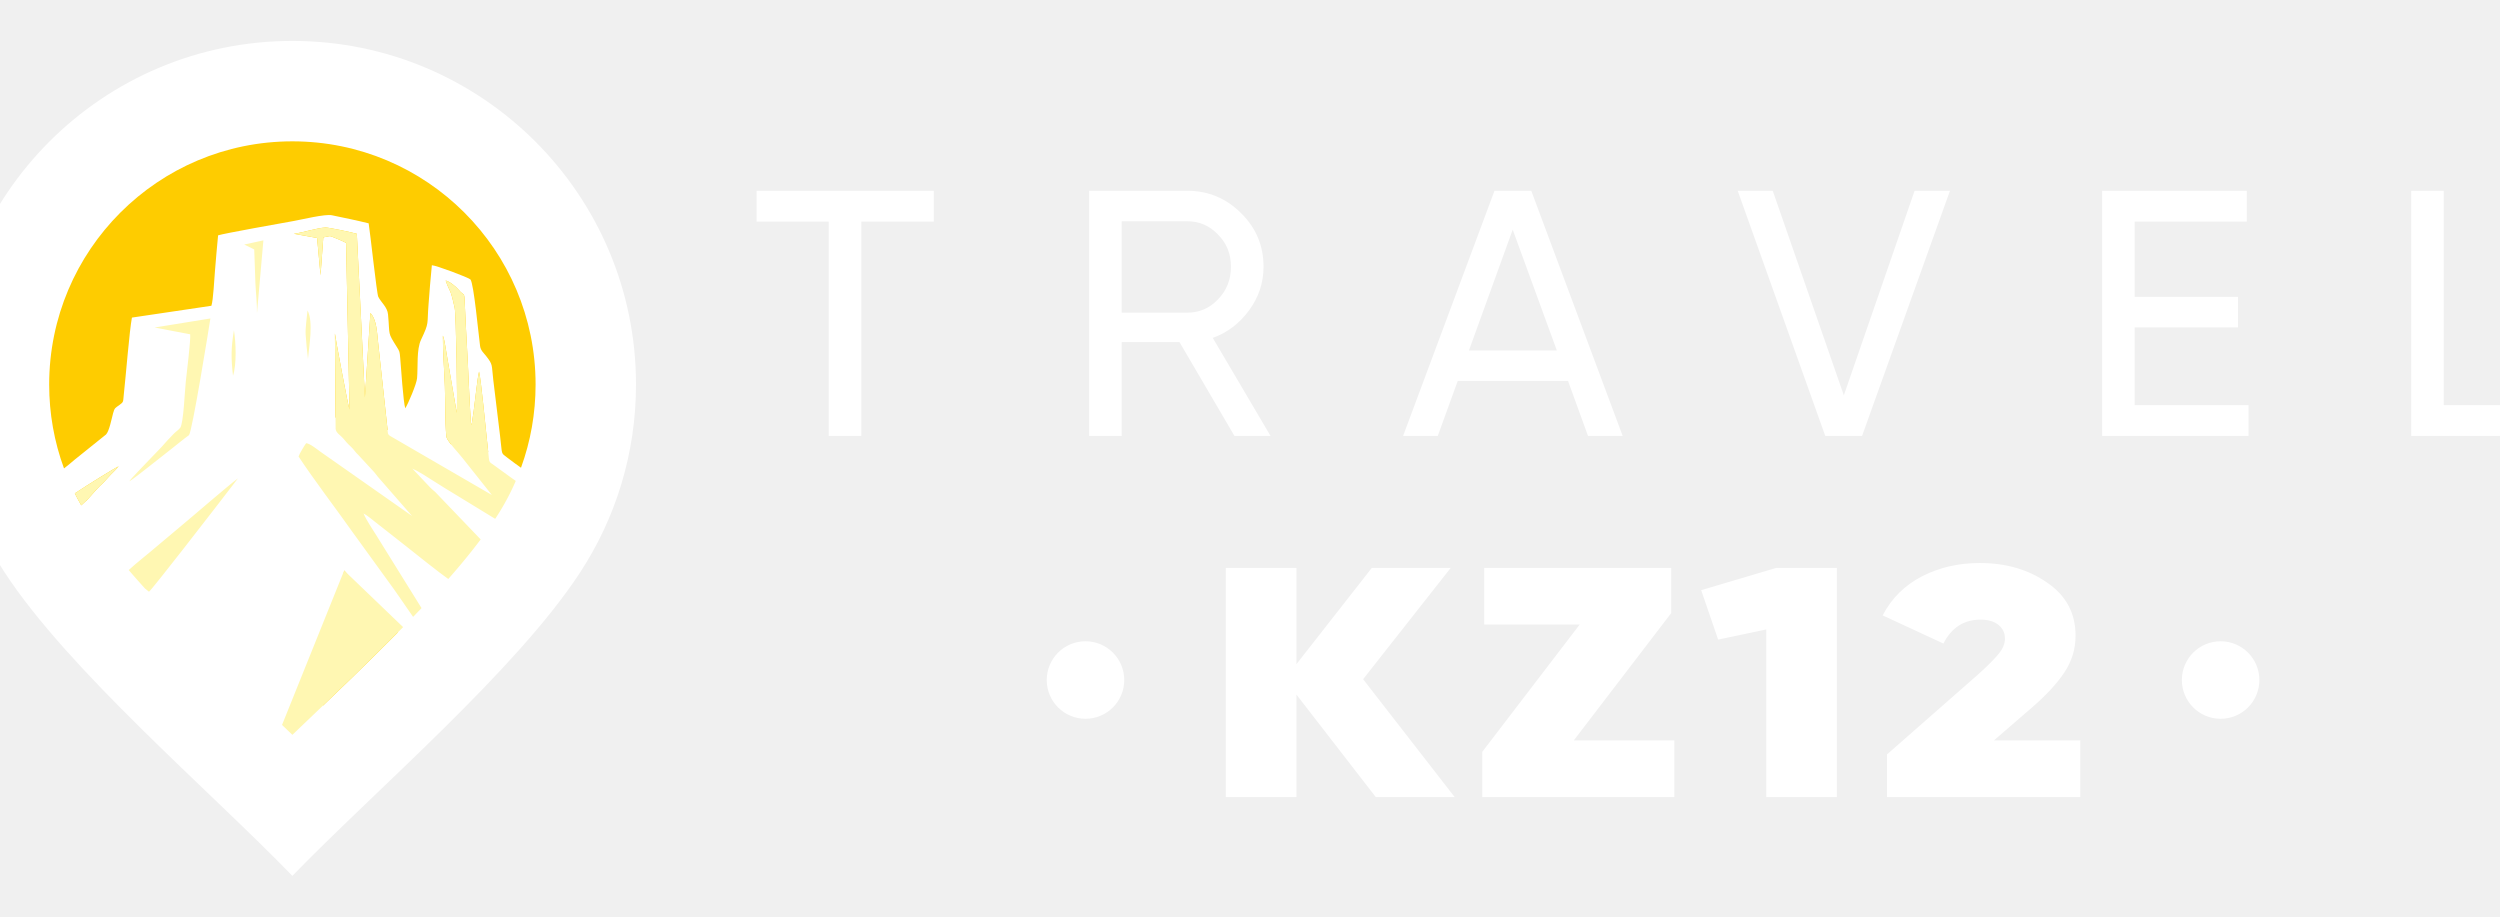
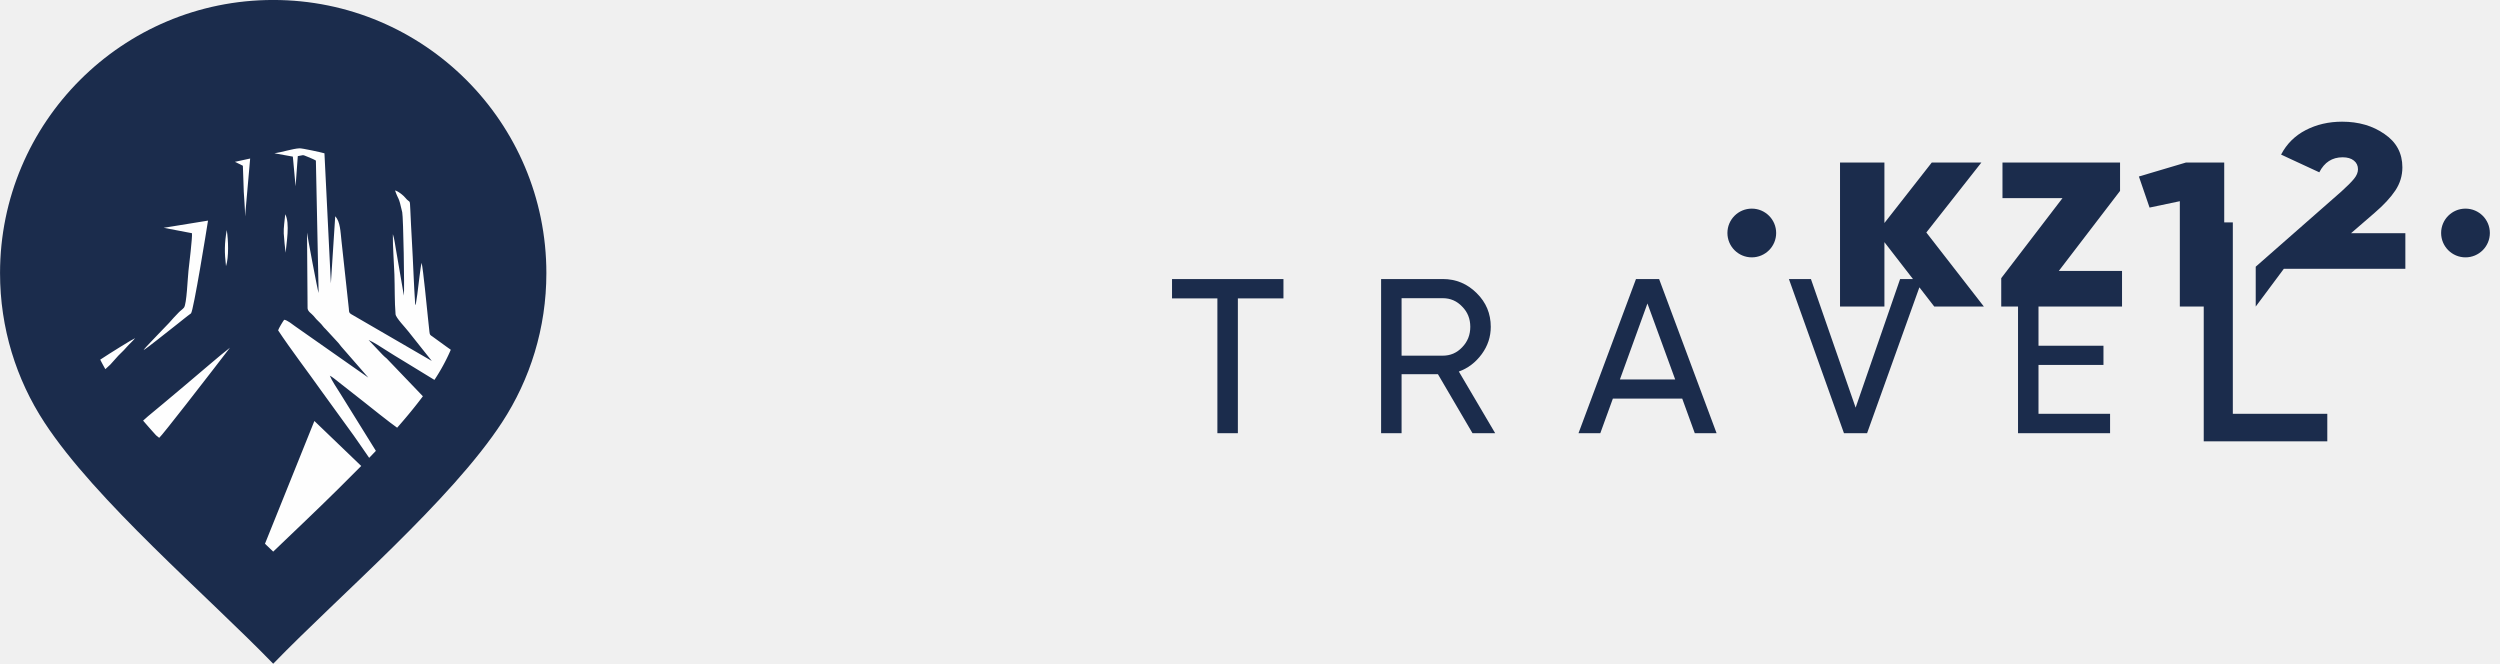
- <svg xmlns="http://www.w3.org/2000/svg" xml:space="preserve" viewBox="0 11000 21000 7700" style="shape-rendering:geometricPrecision;text-rendering:geometricPrecision;image-rendering:optimizeQuality;fill-rule:evenodd;clip-rule:evenodd">
+ <svg xmlns="http://www.w3.org/2000/svg" xml:space="preserve" viewBox="-13245 10417 33400 8868" style="shape-rendering:geometricPrecision;text-rendering:geometricPrecision;image-rendering:optimizeQuality;fill-rule:evenodd;clip-rule:evenodd">
  <defs>
    <style type="text/css">
-    .fil2{fill:#FFF7B2}
-    .fil1{fill:#FECC00}
-    .fil0{fill:#FFFFFF}
-    .fil3{fill:#FFFFFF;fill-rule:nonzero}
+    .fil1{fill:#FEFEFE}
+    .fil0{fill:#1B2C4C}
+    .fil2{fill:#1B2C4C;fill-rule:nonzero}
  </style>
  </defs>
  <g>
-     <path class="fil0" d="M2456 18357.28c-699.52,-721.98 -1878.19,-1723.89 -2418.31,-2550.9 -296,-453.13 -468.08,-994.58 -468.08,-1576.21 0,-1594.1 1292.29,-2886.4 2886.39,-2886.4 1594.1,0 2886.4,1292.3 2886.4,2886.4 0,581.63 -172.08,1123.08 -468.08,1576.21 -540.12,827.01 -1718.79,1828.92 -2418.32,2550.9z" />
-     <path class="fil1" d="M2711.62 16928.26c141.11,-134.96 281.9,-270.2 420.56,-407.15 67.83,-66.98 137.92,-136.44 208.84,-207.89l-449.97 -520.86 -179.43 1135.9zm1664.81 -1999.23c80.98,-222.48 122.49,-458.27 122.49,-698.86 0,-1128.52 -914.4,-2042.92 -2042.92,-2042.92 -1128.52,0 -2042.91,914.4 -2042.91,2042.92 0,242.69 42.22,480.52 124.61,704.69 33.03,-25.45 70.84,-57.58 88.39,-72.63l264.73 -212.65c26.62,-27.18 46.73,-131.99 59.42,-179.38 12.19,-45.42 19.01,-43.66 51.76,-67.34 38.45,-27.79 31.14,-27.26 37.32,-83.18 18.27,-165.51 47.52,-538.71 68.82,-651.93l667.6 -99.25c16.17,-49.63 23.86,-226.62 29.84,-291.35 9.14,-99.48 15.65,-200.49 26.36,-300.22 38.04,-14 551.61,-105.86 633.28,-120.22 68.67,-12.06 265.43,-60.57 322.4,-48.59 104.07,21.87 208.14,42.74 309.08,67.9 13.28,79.3 67.98,591.55 80.77,616.94 24.73,49.13 76.26,86.07 82.01,148.25 16.83,182.65 -6.16,145.89 73.98,273.54 23.12,36.89 23.78,38.35 28.18,90.67 6.25,74.36 26.23,377.21 42.61,424.47 23.55,-36.89 94.92,-203.83 99.19,-252.7 8.58,-97.9 -5.95,-240.62 33.39,-323.6 71.09,-149.87 49.05,-123.97 62.84,-296.02 8.84,-110.08 16.3,-220.31 27.9,-329.6 35.13,0.59 306.4,102.67 324.23,119.4 28.33,34.39 67.49,459.96 80.95,559.72 5.04,37.47 30.63,57.96 49.36,81.82 60.98,77.79 45.78,70.97 61.44,202.94 18.39,155.47 37.3,309.87 56.66,466.04 21.51,173.63 2.86,141.16 65.83,189.93 35.46,27.44 73.55,54.75 110.39,81.21zm-3748.04 215.23c17.04,33.92 35.05,67.46 54.03,100.55l51.96 -48.03c30.71,-33.36 55.66,-62.77 86.32,-95.95 30.53,-33.08 38.7,-34.03 86.68,-89.16 29.04,-33.36 62.07,-60.41 89.43,-94.59 -27.18,10.67 -268.18,160.4 -368.42,227.18zm2190.11 -636.79l-5.18 -705.91c-0.23,15.76 113.19,621.79 122.59,638.55l-28.89 -1399.31c-24.45,-15.2 -62.87,-29.28 -90.41,-41.29 -57.99,-25.29 -40.23,-14.15 -100.73,-5.69l-23.42 318.81 -28.95 -313.7 -194.61 -35.1c78.76,-11.04 193.49,-49.08 265.17,-52.76 25.39,-1.3 231.68,42.84 263.41,52.94l67.9 1374.78 45.9 -710c53.73,57.76 55.49,165.18 65.66,255.84l77.96 717.87 0.87 10.09 -437.27 -105.12zm968.58 223.35c-20.95,-26.93 -37.02,-51.55 -38.27,-66.34 -11.19,-131.03 -7.31,-285.84 -12.11,-420.08 -4.93,-138.21 -17.7,-287.93 -16.6,-424.6 0.84,1.61 1.73,3.75 2.22,5.03 12.95,33.03 24.04,121.7 31.47,160.17l83.05 483.18c7.26,-73.8 -5.82,-829.43 -17.6,-882.08 -40.57,-181.66 -36.56,-116.23 -75.87,-229.66 34.72,8.03 88.13,52.22 108.67,77.38 51.76,63.54 47.08,4.47 52.7,125.84 5.14,110.92 10.12,222.07 16.79,332.76 13.51,224.48 19.59,452.12 35.28,675.19 4.77,-7.44 1.3,1.76 7.1,-15.71l15.07 -100.09c10.96,-78.05 31.88,-282.62 45.11,-330.47 16.61,64.66 56.13,480.57 67.01,580.97 3.45,31.78 6.72,63.89 10.07,95.62l-314.09 -67.11z" />
-     <path class="fil2" d="M2051.43 13054.11l84.05 41.25c4.29,92.1 5.72,183.96 9.58,275.64 3.27,77.66 15.2,190.22 13.48,260.83l53.93 -612.72 -161.04 35zm404.57 4118.55c226.09,-216.7 453.83,-431.93 676.18,-651.55 82.13,-81.13 167.61,-165.84 253.83,-253.36l-494.96 -475.39 -521.98 1297.1 86.93 83.2zm1013.92 -990.8c23.69,-24.42 47.37,-49.05 70.97,-73.85l-375.86 -605.16c-30.86,-49.66 -89.69,-136.11 -111.02,-189.32 23.4,10.52 68.23,47.54 90.38,65.37l271.04 212.72c37.97,30.99 290.8,231.88 350.11,271.83l4.5 -5.1 4.52 -5.14 4.47 -5.11 2.33 -2.63 2.17 -2.5 4.49 -5.14 4.47 -5.13 4.47 -5.14 0.87 -1.02 3.58 -4.11 4.47 -5.14 4.45 -5.13 3.93 -4.57 0.51 -0.59 4.42 -5.14 4.42 -5.16 4.42 -5.16 2.53 -2.94 1.89 -2.22 4.39 -5.16 4.4 -5.16 4.39 -5.16 1.15 -1.33 3.24 -3.83 4.37 -5.16 4.37 -5.19 4.11 -4.87 0.23 -0.29 4.35 -5.18 4.34 -5.19 4.34 -5.18 2.74 -3.27 1.58 -1.89 4.32 -5.19 4.29 -5.21 4.32 -5.19 1.35 -1.63 2.91 -3.55 4.29 -5.19 4.27 -5.21 4.27 -5.19 0.02 -0.02 4.22 -5.19 4.24 -5.18 4.24 -5.21 2.94 -3.61 1.27 -1.61 4.22 -5.21 4.21 -5.21 4.19 -5.21 1.59 -1.97 2.6 -3.24 4.17 -5.21 7 -8.76 1.32 -1.69 0.29 -0.33 3.85 -4.88 4.14 -5.24 4.14 -5.21 3.09 -3.93 1.02 -1.31 4.09 -5.21 4.09 -5.24 4.08 -5.23 1.79 -2.28 2.3 -2.93 4.04 -5.24 4.06 -5.24 4.04 -5.23 0.51 -0.67 3.52 -4.57 8 -10.48 3.24 -4.26 0.77 -1 3.96 -5.23 3.98 -5.24 3.96 -5.24 1.97 -2.6 1.97 -2.66 3.93 -5.24 -382.4 -399.21c-19.28,-16.96 -26.44,-21.02 -42.89,-38.62l-148.63 -157.08c54.44,23.63 131.08,74.26 184.65,108.31 60.52,38.5 121.75,76.54 186.49,115.19l324.74 198.52 8.63 -13.13 2.99 -4.58 2.97 -4.6 2.96 -4.59 1.2 -1.87 1.74 -2.73 2.93 -4.63 2.92 -4.59 2.37 -3.78 0.54 -0.85 2.89 -4.62 2.88 -4.65 2.86 -4.62 0.64 -1.05 5.06 -8.28 2.84 -4.65 1.76 -2.94 1.05 -1.73 2.78 -4.65 5.57 -9.38 0.1 -0.18 2.66 -4.52 5.49 -9.37 1.2 -2.1 1.51 -2.63 2.71 -4.7 4.98 -8.76 0.41 -0.69 5.31 -9.48 2.63 -4.75 0.69 -1.23 1.94 -3.52 5.24 -9.51 1.71 -3.16 0.87 -1.61 2.58 -4.78 2.55 -4.78 2.56 -4.77 0.18 -0.36 2.35 -4.45 5.03 -9.58 1.2 -2.32 1.28 -2.51 0.48 -0.94 4.47 -8.69 2.2 -4.29 0.26 -0.51 2.45 -4.85 2.43 -4.83 2.4 -4.83 0.74 -1.46 1.68 -3.39 2.38 -4.86 2.38 -4.85 1.66 -3.42 0.69 -1.46 2.35 -4.85 2.35 -4.88 2.32 -4.88 0.26 -0.54 2.04 -4.34 2.3 -4.91 2.27 -4.88 1.18 -2.55 1.1 -2.35 2.25 -4.91 2.24 -4.9 2.07 -4.57 0.16 -0.36 2.22 -4.93 2.2 -4.91 2.17 -4.95 0.74 -1.64 1.43 -3.29 2.17 -4.93 2.15 -4.96c-17.73,-12.69 -36.61,-24.98 -51.84,-36.84l-142.03 -103.07c-23.51,-15.89 -28.1,-15.89 -31.88,-50.3 -5.32,-48.16 -10.27,-98.02 -15.59,-147.15 -10.88,-100.4 -50.37,-516.28 -67.01,-580.97 -13.23,47.85 -34.15,252.42 -45.11,330.47l-15.07 100.09c-5.8,17.47 -2.3,8.25 -7.1,15.71 -15.71,-223.07 -21.77,-450.71 -35.28,-675.19 -6.67,-110.69 -11.65,-221.86 -16.79,-332.76 -5.62,-121.34 -0.94,-62.3 -52.7,-125.84 -20.54,-25.16 -73.95,-69.33 -108.67,-77.38 39.31,113.43 35.3,48 75.9,229.64 11.75,52.67 24.8,808.3 17.57,882.1l-83.05 -483.18c-7.43,-38.47 -18.52,-127.14 -31.44,-160.17 -0.49,-1.28 -1.41,-3.42 -2.25,-5.03 -1.1,136.67 11.65,286.37 16.6,424.6 4.8,134.24 0.95,289.03 12.11,420.08 3.27,38.29 105.79,142.57 135.42,182.04l247.46 311.43 -854.56 -495.98c-23.2,-15.02 -18.75,-25.44 -22.23,-59.47l-77.96 -717.84c-10.17,-90.69 -11.93,-198.11 -65.66,-255.87l-45.9 710 -67.9 -1374.78c-31.73,-10.1 -238.02,-54.24 -263.41,-52.94 -71.68,3.66 -186.41,41.72 -265.17,52.73l194.61 35.13 28.95 313.7 23.4 -318.81c60.52,-8.46 42.76,-19.6 100.75,5.69 27.54,12.01 65.96,26.09 90.41,41.29l28.89 1399.31c-9.4,-16.76 -122.82,-622.79 -122.59,-638.55l5.87 800.99c4.57,36.05 39.55,51.79 62.15,78.35 24.99,29.38 34.31,42.46 66.53,71.66 25.11,22.74 36.14,46.42 62.53,69.46l132.56 143.67c12.57,13.11 18.7,25.24 30.58,38.75l287.57 329.73 -772.69 -542.01c-24.63,-17.91 -86.86,-68.06 -116.67,-69.16 -12.46,15.41 -58.19,91.1 -63.79,111.56 123.57,188.46 316.72,441.51 455.31,637.63l343.01 473.45c20.69,26.92 104.48,151.89 163.64,236.22zm-2841.56 -1037.63l0.79 1.59 0.82 1.6 0.79 1.59 0.8 1.58 0.81 1.59 0.23 0.48 0.57 1.1 0.81 1.61 0.82 1.58 0.79 1.59 0.82 1.58 0.82 1.59 0.81 1.58 0.82 1.58 0.82 1.59 0.82 1.58 0.53 1.05 0.28 0.53 0.82 1.59 0.85 1.58 0.81 1.56 0.82 1.58 0.84 1.59 0.82 1.58 0.84 1.59 0.82 1.55 0.84 1.59 0.85 1.58 0 0.03 0.81 1.53 0.85 1.58 0.84 1.59 0.84 1.56 0.85 1.58 0.84 1.56 0.84 1.58 0.85 1.56 0.86 1.58 0.85 1.56 0.3 0.62 0.54 0.97 0.87 1.55 0.84 1.56 0.87 1.59 0.84 1.56 0.87 1.55 0.85 1.56 0.86 1.59 0.87 1.55 0.87 1.56 0.61 1.15 0.26 0.41 0.87 1.56 0.87 1.58 0.87 1.56 0.86 1.56 0.87 1.56 0.87 1.56 0.87 1.55 0.89 1.56 0.87 1.56 0.03 0.03 1.73 3.06 0.9 1.56 0.87 1.56 0.89 1.56 0.87 1.56 0.89 1.53 0.9 1.56 51.98 -48.03c30.69,-33.39 55.64,-62.77 86.3,-95.95 30.55,-33.11 38.7,-34.03 86.65,-89.16 29.07,-33.36 62.08,-60.44 89.49,-94.57 -27.21,10.68 -268.16,160.33 -368.48,227.13zm452.91 644.17l0.18 0.2 1.91 2.25 2.1 2.46 2.12 2.45 2.09 2.45 2.12 2.45 2.1 2.45 2.12 2.46 1.74 2.02 0.35 0.43 2.12 2.45 2.12 2.45 2.12 2.46 2.12 2.42 2.12 2.46 2.13 2.45 2.12 2.45 1.22 1.38 0.9 1.05 2.12 2.45 2.14 2.45 2.12 2.43 2.12 2.45 2.15 2.45 2.12 2.43 2.14 2.45 0.67 0.77 1.48 1.66 2.12 2.45 2.15 2.43 2.14 2.45 2.15 2.43 2.14 2.43 2.15 2.45 2.15 2.43 0.12 0.15 2.02 2.27 2.15 2.45 2.14 2.43 2.15 2.43 2.15 2.43 2.17 2.42 2.14 2.45 1.74 1.97 0.43 0.46 2.15 2.43 2.17 2.43 2.15 2.42 2.17 2.43 2.17 2.43 2.15 2.42 2.17 2.43 1.2 1.33 0.97 1.1 2.17 2.4 2.17 2.42 2.17 2.43 2.17 2.43 2.18 2.43 2.17 2.4 2.17 2.42 0.64 0.72 1.53 1.71 2.2 2.4 2.17 2.43 2.17 2.4 2.2 2.43 2.17 2.4 2.17 2.43 2.2 2.4 0.1 0.12 2.07 2.3 2.2 2.4c10.52,8.31 21.38,16.99 32.64,26.24 25.27,-16.09 547.81,-692.65 562.55,-711.84l184.96 -240.26c-87.3,64.63 -370.5,311.23 -467.57,391.21l-235.49 197.86c-22.45,21.07 -162.19,131.23 -214.48,181.04zm875.95 -1632.03c31.21,-95.9 24.9,-277.79 7.84,-381.69 -24.58,146.43 -24.91,232.73 -7.84,381.69zm629.76 -141.81c8.48,-100.52 47.67,-309.85 -3.76,-406.72 -5.44,58.53 -19.18,147.45 -15.73,202.89 4.11,66.19 11.59,138.02 19.49,203.83zm-1288.44 -263.4l298.91 56.96c6.03,40.01 -29.89,336.37 -36.89,398.42 -8.32,73.67 -18.67,351.03 -47.1,387.35 -15.13,19.37 -37.28,31.81 -55.41,51.33 -18.63,20 -33.55,34.66 -52.17,54.61 -18.6,20.01 -31.96,36.15 -50.35,56.54l-107.8 112.04c-28.33,32.04 -152.85,155.7 -161.22,174.91 43.42,-25.46 243.88,-187.45 289.64,-222.4 50.25,-38.39 89.94,-71.66 140.17,-111.1 12.21,-9.63 21.58,-16.81 35.2,-27.69 7.56,-6.03 32.65,-23.43 35.94,-26.82 26.72,-27.82 165.87,-889.59 179.77,-980.18l-468.69 76.03z" />
    <g>
-       <path class="fil3" d="M20527.59 14403.09l888.54 0 0 258.91 -1162.15 0 0 -2059.5 273.61 0 0 1800.59zm-2596.16 0l956.21 0 0 258.91 -1229.82 0 0 -2059.5 1215.12 0 0 258.91 -941.51 0 0 632.55 867.95 0 0 255.97 -867.95 0 0 653.16zm-2599.08 258.91l-735.54 -2059.5 294.22 0 597.24 1718.21 594.32 -1718.21 297.17 0 -738.49 2059.5 -308.92 0zm-2993.35 -717.88l738.49 0 -370.71 -1015.04 -367.78 1015.04zm1000.33 717.88l-167.69 -461.91 -926.77 0 -167.71 461.91 -291.28 0 767.9 -2059.5 308.92 0 767.9 2059.5 -291.27 0zm-3917.17 -1803.54l0 767.91 550.18 0c102.01,0 188.3,-37.27 258.92,-111.8 72.57,-74.55 108.86,-165.75 108.86,-273.63 0,-107.88 -36.29,-198.09 -108.86,-270.68 -70.62,-74.53 -156.91,-111.8 -258.92,-111.8l-550.18 0zm947.38 1803.54l-461.92 -788.49 -485.46 0 0 788.49 -273.62 0 0 -2059.5 823.8 0c176.54,0 327.57,62.76 453.09,188.3 125.54,123.56 188.3,273.61 188.3,450.14 0,133.38 -40.21,255 -120.63,364.84 -82.38,111.79 -184.37,189.27 -305.97,232.42l485.45 823.8 -303.04 0zm-2525.55 -2059.5l0 258.91 -609.01 0 0 1800.59 -273.63 0 0 -1800.59 -606.09 0 0 -258.91 1488.73 0z" />
-       <path class="fil3" d="M15850.71 17695.09l0 -357.87 768.82 -674.95c77.3,-69.65 133.64,-126.48 169,-169.54 35.34,-43.08 53.01,-85.69 53.01,-127.84 0,-48.12 -18.22,-86.6 -54.68,-115.94 -36.45,-29.32 -86.7,-43.98 -150.77,-43.98 -139.2,0 -243.01,66.89 -311.51,200.7l-510.34 -236.44c75.12,-143.89 185.04,-252.94 329.72,-327.63 144.73,-74.7 306.54,-112.26 485.51,-112.26 220.91,0 409.8,54.98 566.65,164.95 159.08,108.14 238.59,256.61 238.59,445.39 0,111.81 -31.46,214.9 -94.43,309.3 -62.96,94.39 -155.2,193.83 -276.71,298.31l-314.83 272.18 725.76 0 0 475.62 -1623.79 0zm-931.14 -1924.52l510.33 0 0 1924.52 -593.17 0 0 -1407.64 -404.3 85.22 -142.5 -415.15 629.64 -186.95zm-1699.94 1448.9l845.03 0 0 475.62 -1613.85 0 0 -379.4 818.52 -1069.48 -801.96 0 0 -475.64 1570.77 0 0 379.42 -818.51 1069.48zm-1000.71 475.62l-662.78 0 -666.09 -860.53 0 860.53 -593.18 0 0 -1924.52 593.18 0 0 808.31 632.95 -808.31 662.76 0 -735.68 934.78 768.84 989.74zm6434.29 -1308.45c179.8,0 325.57,145.77 325.57,325.57 0,179.81 -145.77,325.58 -325.57,325.58 -179.8,0 -325.57,-145.77 -325.57,-325.58 0,-179.8 145.77,-325.57 325.57,-325.57zm-9535.05 0c179.81,0 325.58,145.77 325.58,325.57 0,179.81 -145.77,325.58 -325.58,325.58 -179.8,0 -325.57,-145.77 -325.57,-325.58 0,-179.8 145.77,-325.57 325.57,-325.57z" />
+       <path class="fil0" d="M-9594.99 19284.44c-884.47,-912.87 -2374.77,-2179.68 -3057.69,-3225.34 -374.26,-572.94 -591.84,-1257.54 -591.84,-1992.95 0,-2015.56 1633.96,-3649.54 3649.53,-3649.54 2015.57,0 3649.54,1633.98 3649.54,3649.54 0,735.41 -217.58,1420.01 -591.84,1992.95 -682.92,1045.66 -2173.22,2312.47 -3057.7,3225.34z" />
+       <path class="fil1" d="M-10106.52 12579.15l106.26 52.16c5.43,116.44 7.24,232.6 12.12,348.52 4.13,98.19 19.21,240.51 17.05,329.79l68.19 -774.72 -203.62 44.25zm511.53 5207.47c285.86,-274.01 573.82,-546.14 854.96,-823.82 103.84,-102.59 211.92,-209.69 320.93,-320.35l-625.81 -601.08 -659.99 1640.04 109.91 105.21zm1282 -1252.77c29.94,-30.88 59.88,-62.01 89.73,-93.38l-475.23 -765.16c-39.02,-62.79 -113.41,-172.09 -140.38,-239.37 29.59,13.3 86.27,60.11 114.28,82.65l342.7 268.97c48,39.18 367.67,293.19 442.68,343.7l5.68 -6.46 5.72 -6.49 5.65 -6.46 2.94 -3.33 2.75 -3.16 5.68 -6.49 5.65 -6.5 5.65 -6.49 1.1 -1.29 4.53 -5.2 5.65 -6.49 5.62 -6.5 4.97 -5.78 0.65 -0.74 5.59 -6.49 5.58 -6.53 5.59 -6.52 3.2 -3.72 2.39 -2.81 5.56 -6.52 5.55 -6.53 5.56 -6.52 1.45 -1.68 4.1 -4.84 5.53 -6.53 5.52 -6.56 5.2 -6.17 0.29 -0.35 5.49 -6.56 5.49 -6.55 5.49 -6.56 3.46 -4.14 2 -2.39 5.46 -6.55 5.43 -6.59 5.46 -6.56 1.71 -2.07 3.68 -4.49 5.43 -6.55 5.39 -6.59 5.39 -6.56 0.04 -0.03 5.33 -6.56 5.36 -6.56 5.36 -6.59 3.71 -4.55 1.62 -2.03 5.33 -6.59 5.33 -6.59 5.3 -6.59 2 -2.49 3.29 -4.1 5.27 -6.59 8.85 -11.08 1.68 -2.13 0.35 -0.42 4.88 -6.17 5.23 -6.62 5.24 -6.59 3.9 -4.98 1.3 -1.64 5.16 -6.59 5.17 -6.62 5.17 -6.63 2.26 -2.87 2.91 -3.71 5.1 -6.63 5.14 -6.62 5.1 -6.62 0.65 -0.84 4.45 -5.78 10.11 -13.24 4.11 -5.4 0.97 -1.26 5 -6.62 5.04 -6.62 5.01 -6.62 2.48 -3.3 2.49 -3.36 4.98 -6.62 -483.51 -504.75c-24.38,-21.45 -33.43,-26.59 -54.23,-48.84l-187.92 -198.61c68.83,29.87 165.73,93.89 233.47,136.95 76.51,48.67 153.94,96.77 235.79,145.64l410.6 251 10.91 -16.6 3.78 -5.78 3.75 -5.81 3.75 -5.82 1.52 -2.36 2.19 -3.45 3.72 -5.85 3.68 -5.81 3 -4.78 0.68 -1.07 3.65 -5.84 3.65 -5.88 3.62 -5.85 0.81 -1.32 6.39 -10.47 3.59 -5.88 2.23 -3.71 1.32 -2.2 3.52 -5.88 7.04 -11.85 0.13 -0.23 3.36 -5.71 6.94 -11.86 1.52 -2.65 1.91 -3.32 3.42 -5.95 6.3 -11.08 0.52 -0.87 6.72 -11.98 3.32 -6.01 0.87 -1.55 2.46 -4.46 6.62 -12.01 2.17 -4.01 1.09 -2.03 3.27 -6.04 3.23 -6.04 3.23 -6.04 0.22 -0.46 2.97 -5.62 6.37 -12.11 1.51 -2.94 1.62 -3.16 0.61 -1.2 5.66 -10.98 2.77 -5.43 0.33 -0.64 3.1 -6.14 3.07 -6.1 3.03 -6.11 0.94 -1.84 2.13 -4.3 3 -6.13 3.01 -6.14 2.1 -4.33 0.87 -1.84 2.97 -6.14 2.97 -6.17 2.94 -6.17 0.33 -0.67 2.58 -5.5 2.91 -6.2 2.87 -6.17 1.49 -3.23 1.39 -2.97 2.84 -6.2 2.84 -6.2 2.62 -5.78 0.19 -0.45 2.81 -6.24 2.78 -6.2 2.74 -6.27 0.94 -2.06 1.81 -4.17 2.75 -6.23 2.71 -6.27c-22.42,-16.05 -46.29,-31.59 -65.54,-46.58l-179.59 -130.33c-29.71,-20.09 -35.53,-20.09 -40.31,-63.6 -6.72,-60.88 -12.98,-123.93 -19.7,-186.05 -13.76,-126.94 -63.7,-652.78 -84.72,-734.57 -16.74,60.5 -43.19,319.16 -57.05,417.84l-19.05 126.55c-7.34,22.09 -2.91,10.43 -8.98,19.86 -19.87,-282.04 -27.52,-569.87 -44.61,-853.69 -8.43,-139.96 -14.73,-280.53 -21.22,-420.74 -7.11,-153.43 -1.2,-78.78 -66.64,-159.11 -25.97,-31.82 -93.5,-87.67 -137.4,-97.84 49.71,143.41 44.64,60.69 95.96,290.35 14.86,66.6 31.37,1022.01 22.23,1115.32l-105.01 -610.92c-9.4,-48.65 -23.42,-160.76 -39.76,-202.53 -0.62,-1.61 -1.78,-4.32 -2.85,-6.36 -1.39,172.81 14.73,362.09 21,536.86 6.07,169.74 1.19,365.45 15.31,531.15 4.13,48.41 133.75,180.26 171.22,230.17l312.89 393.77 -1080.5 -627.11c-29.33,-18.99 -23.71,-32.17 -28.1,-75.19l-98.58 -907.64c-12.86,-114.66 -15.09,-250.49 -83.01,-323.52l-58.05 897.72 -85.85 -1738.27c-40.12,-12.75 -300.94,-68.57 -333.05,-66.92 -90.63,4.62 -235.69,52.74 -335.28,66.67l246.07 44.41 36.59 396.64 29.59 -403.1c76.52,-10.69 54.07,-24.78 127.39,7.2 34.82,15.18 83.4,32.98 114.31,52.2l36.53 1769.27c-11.88,-21.19 -155.29,-787.44 -155,-807.37l7.43 1012.77c5.78,45.58 50,65.47 78.58,99.07 31.59,37.14 43.38,53.68 84.11,90.6 31.75,28.74 45.71,58.69 79.07,87.82l167.61 181.66c15.89,16.57 23.64,31.91 38.66,49l363.6 416.9 -976.98 -685.32c-31.14,-22.64 -109.82,-86.05 -147.51,-87.43 -15.77,19.47 -73.58,115.18 -80.66,141.05 156.24,238.28 400.46,558.25 575.69,806.21l433.69 598.62c26.17,34.05 132.11,192.06 206.92,298.68zm-3592.85 -1311.97l1 2.01 1.04 2.03 1 2 1 2.01 1.03 2 0.29 0.61 0.71 1.39 1.04 2.04 1.03 2 1 2 1.04 2 1.03 2.01 1.03 2 1.04 2 1.03 2.01 1.03 2 0.68 1.32 0.36 0.68 1.03 2 1.07 2.01 1.03 1.97 1.03 2 1.07 2 1.03 2 1.07 2.01 1.03 1.97 1.07 2 1.06 2 0 0.03 1.04 1.94 1.06 2 1.07 2.01 1.07 1.97 1.06 2 1.07 1.97 1.06 2 1.07 1.97 1.1 2.01 1.06 1.97 0.39 0.77 0.68 1.23 1.1 1.97 1.06 1.97 1.1 2 1.07 1.97 1.1 1.97 1.06 1.97 1.1 2.01 1.1 1.97 1.1 1.97 0.77 1.45 0.32 0.52 1.1 1.97 1.1 2 1.1 1.97 1.1 1.97 1.1 1.97 1.09 1.97 1.1 1.97 1.13 1.97 1.1 1.97 0.03 0.03 2.2 3.88 1.13 1.97 1.1 1.97 1.13 1.97 1.1 1.97 1.13 1.94 1.13 1.97 65.73 -60.72c38.79,-42.22 70.35,-79.37 109.11,-121.32 38.63,-41.87 48.93,-43.03 109.56,-112.73 36.76,-42.19 78.49,-76.42 113.15,-119.58 -34.4,13.5 -339.06,202.72 -465.9,287.18zm572.65 814.49l0.23 0.25 2.42 2.85 2.65 3.1 2.68 3.1 2.65 3.1 2.68 3.1 2.65 3.1 2.68 3.1 2.19 2.55 0.46 0.55 2.68 3.1 2.68 3.1 2.68 3.1 2.68 3.07 2.68 3.1 2.68 3.1 2.68 3.11 1.55 1.74 1.13 1.32 2.69 3.1 2.71 3.11 2.68 3.06 2.68 3.1 2.71 3.11 2.68 3.06 2.72 3.11 0.84 0.96 1.87 2.1 2.68 3.1 2.71 3.07 2.72 3.1 2.71 3.07 2.71 3.07 2.72 3.1 2.71 3.07 0.16 0.19 2.55 2.88 2.72 3.1 2.71 3.07 2.71 3.07 2.72 3.07 2.74 3.06 2.72 3.1 2.19 2.49 0.55 0.58 2.71 3.07 2.75 3.07 2.71 3.07 2.75 3.07 2.74 3.07 2.72 3.06 2.74 3.07 1.52 1.68 1.23 1.39 2.74 3.04 2.75 3.07 2.74 3.06 2.75 3.07 2.75 3.07 2.74 3.04 2.75 3.07 0.8 0.9 1.94 2.16 2.78 3.04 2.75 3.07 2.74 3.04 2.78 3.06 2.74 3.04 2.75 3.07 2.78 3.03 0.13 0.17 2.61 2.9 2.78 3.04c13.31,10.5 27.04,21.48 41.28,33.17 31.95,-20.35 692.65,-875.79 711.28,-900.04l233.86 -303.79c-110.37,81.72 -468.45,393.52 -591.19,494.65l-297.75 250.16c-28.39,26.65 -205.07,165.93 -271.19,228.92zm1107.54 -2063.53c39.47,-121.26 31.49,-351.24 9.92,-482.6 -31.07,185.14 -31.49,294.25 -9.92,482.6zm796.27 -179.3c10.72,-127.1 60.27,-391.77 -4.75,-514.25 -6.88,74 -24.26,186.43 -19.9,256.52 5.2,83.69 14.67,174.52 24.65,257.73zm-1629.1 -333.05l377.95 72.03c7.62,50.58 -37.79,425.3 -46.64,503.75 -10.53,93.16 -23.61,443.84 -59.56,489.77 -19.13,24.48 -47.13,40.21 -70.06,64.89 -23.55,25.29 -42.41,43.83 -65.96,69.06 -23.52,25.29 -40.41,45.7 -63.66,71.48l-136.31 141.67c-35.82,40.5 -193.25,196.87 -203.85,221.16 54.91,-32.21 308.37,-237.02 366.22,-281.21 63.54,-48.54 113.73,-90.6 177.23,-140.47 15.44,-12.18 27.3,-21.25 44.51,-35.01 9.56,-7.63 41.28,-29.62 45.45,-33.92 33.79,-35.17 209.72,-1124.79 227.3,-1239.33l-592.62 96.13z" />
+       <path class="fil2" d="M16585.55 15945.48l1262.14 0 0 367.77 -1650.8 0 0 -2925.44 388.66 0 0 2557.67zm-2596.16 0l956.21 0 0 258.91 -1229.82 0 0 -2059.5 1215.12 0 0 258.91 -941.51 0 0 632.55 867.95 0 0 255.97 -867.95 0 0 653.16zm-2599.08 258.91l-735.54 -2059.5 294.22 0 597.24 1718.21 594.32 -1718.21 297.17 0 -738.49 2059.5 -308.92 0zm-2993.35 -717.88l738.49 0 -370.71 -1015.04 -367.78 1015.04zm1000.33 717.88l-167.69 -461.91 -926.77 0 -167.71 461.91 -291.28 0 767.9 -2059.5 308.92 0 767.9 2059.5 -291.27 0zm-3917.17 -1803.54l0 767.91 550.18 0c102.01,0 188.3,-37.27 258.92,-111.8 72.57,-74.55 108.86,-165.75 108.86,-273.63 0,-107.88 -36.29,-198.09 -108.86,-270.68 -70.62,-74.53 -156.91,-111.8 -258.92,-111.8l-550.18 0zm947.38 1803.54l-461.92 -788.49 -485.46 0 0 788.49 -273.62 0 0 -2059.5 823.8 0c176.54,0 327.57,62.76 453.09,188.3 125.54,123.56 188.3,273.61 188.3,450.14 0,133.38 -40.21,255 -120.63,364.84 -82.38,111.79 -184.37,189.27 -305.97,232.42l485.45 823.8 -303.04 0zm-2525.55 -2059.5l0 258.91 -609.01 0 0 1800.59 -273.63 0 0 -1800.59 -606.09 0 0 -258.91 1488.73 0zm12989.5 367.77l0 -532.57 1144.15 -1004.47c77.3,-69.65 133.64,-126.48 169,-169.54 35.34,-43.08 53.01,-85.69 53.01,-127.84 0,-48.12 -18.22,-86.6 -54.68,-115.94 -36.45,-29.32 -86.7,-43.98 -150.77,-43.98 -139.2,0 -243.01,66.89 -311.51,200.7l-510.34 -236.44c75.12,-143.89 185.04,-252.94 329.72,-327.63 144.73,-74.7 306.54,-112.26 485.51,-112.26 220.91,0 409.8,54.98 566.65,164.95 159.08,108.14 238.59,256.61 238.59,445.39 0,111.81 -31.46,214.9 -94.43,309.3 -62.96,94.39 -155.2,193.83 -276.71,298.31l-314.83 272.18 725.76 0 0 475.62 -1623.79 0zm-931.14 -1924.52l510.33 0 0 1924.52 -593.17 0 0 -1407.64 -404.3 85.22 -142.5 -415.15 629.64 -186.95zm-1699.94 1448.9l845.03 0 0 475.62 -1613.85 0 0 -379.4 818.52 -1069.48 -801.96 0 0 -475.64 1570.77 0 0 379.42 -818.51 1069.48zm-1000.71 475.62l-662.78 0 -666.09 -860.53 0 860.53 -593.18 0 0 -1924.52 593.18 0 0 808.31 632.95 -808.31 662.76 0 -735.68 934.78 768.84 989.74zm6434.29 -1308.45c179.8,0 325.57,145.77 325.57,325.57 0,179.81 -145.77,325.58 -325.57,325.58 -179.8,0 -325.57,-145.77 -325.57,-325.58 0,-179.8 145.77,-325.57 325.57,-325.57zm-9535.05 0c179.81,0 325.58,145.77 325.58,325.57 0,179.81 -145.77,325.58 -325.58,325.58 -179.8,0 -325.57,-145.77 -325.57,-325.58 0,-179.8 145.77,-325.57 325.57,-325.57z" />
    </g>
  </g>
</svg>
